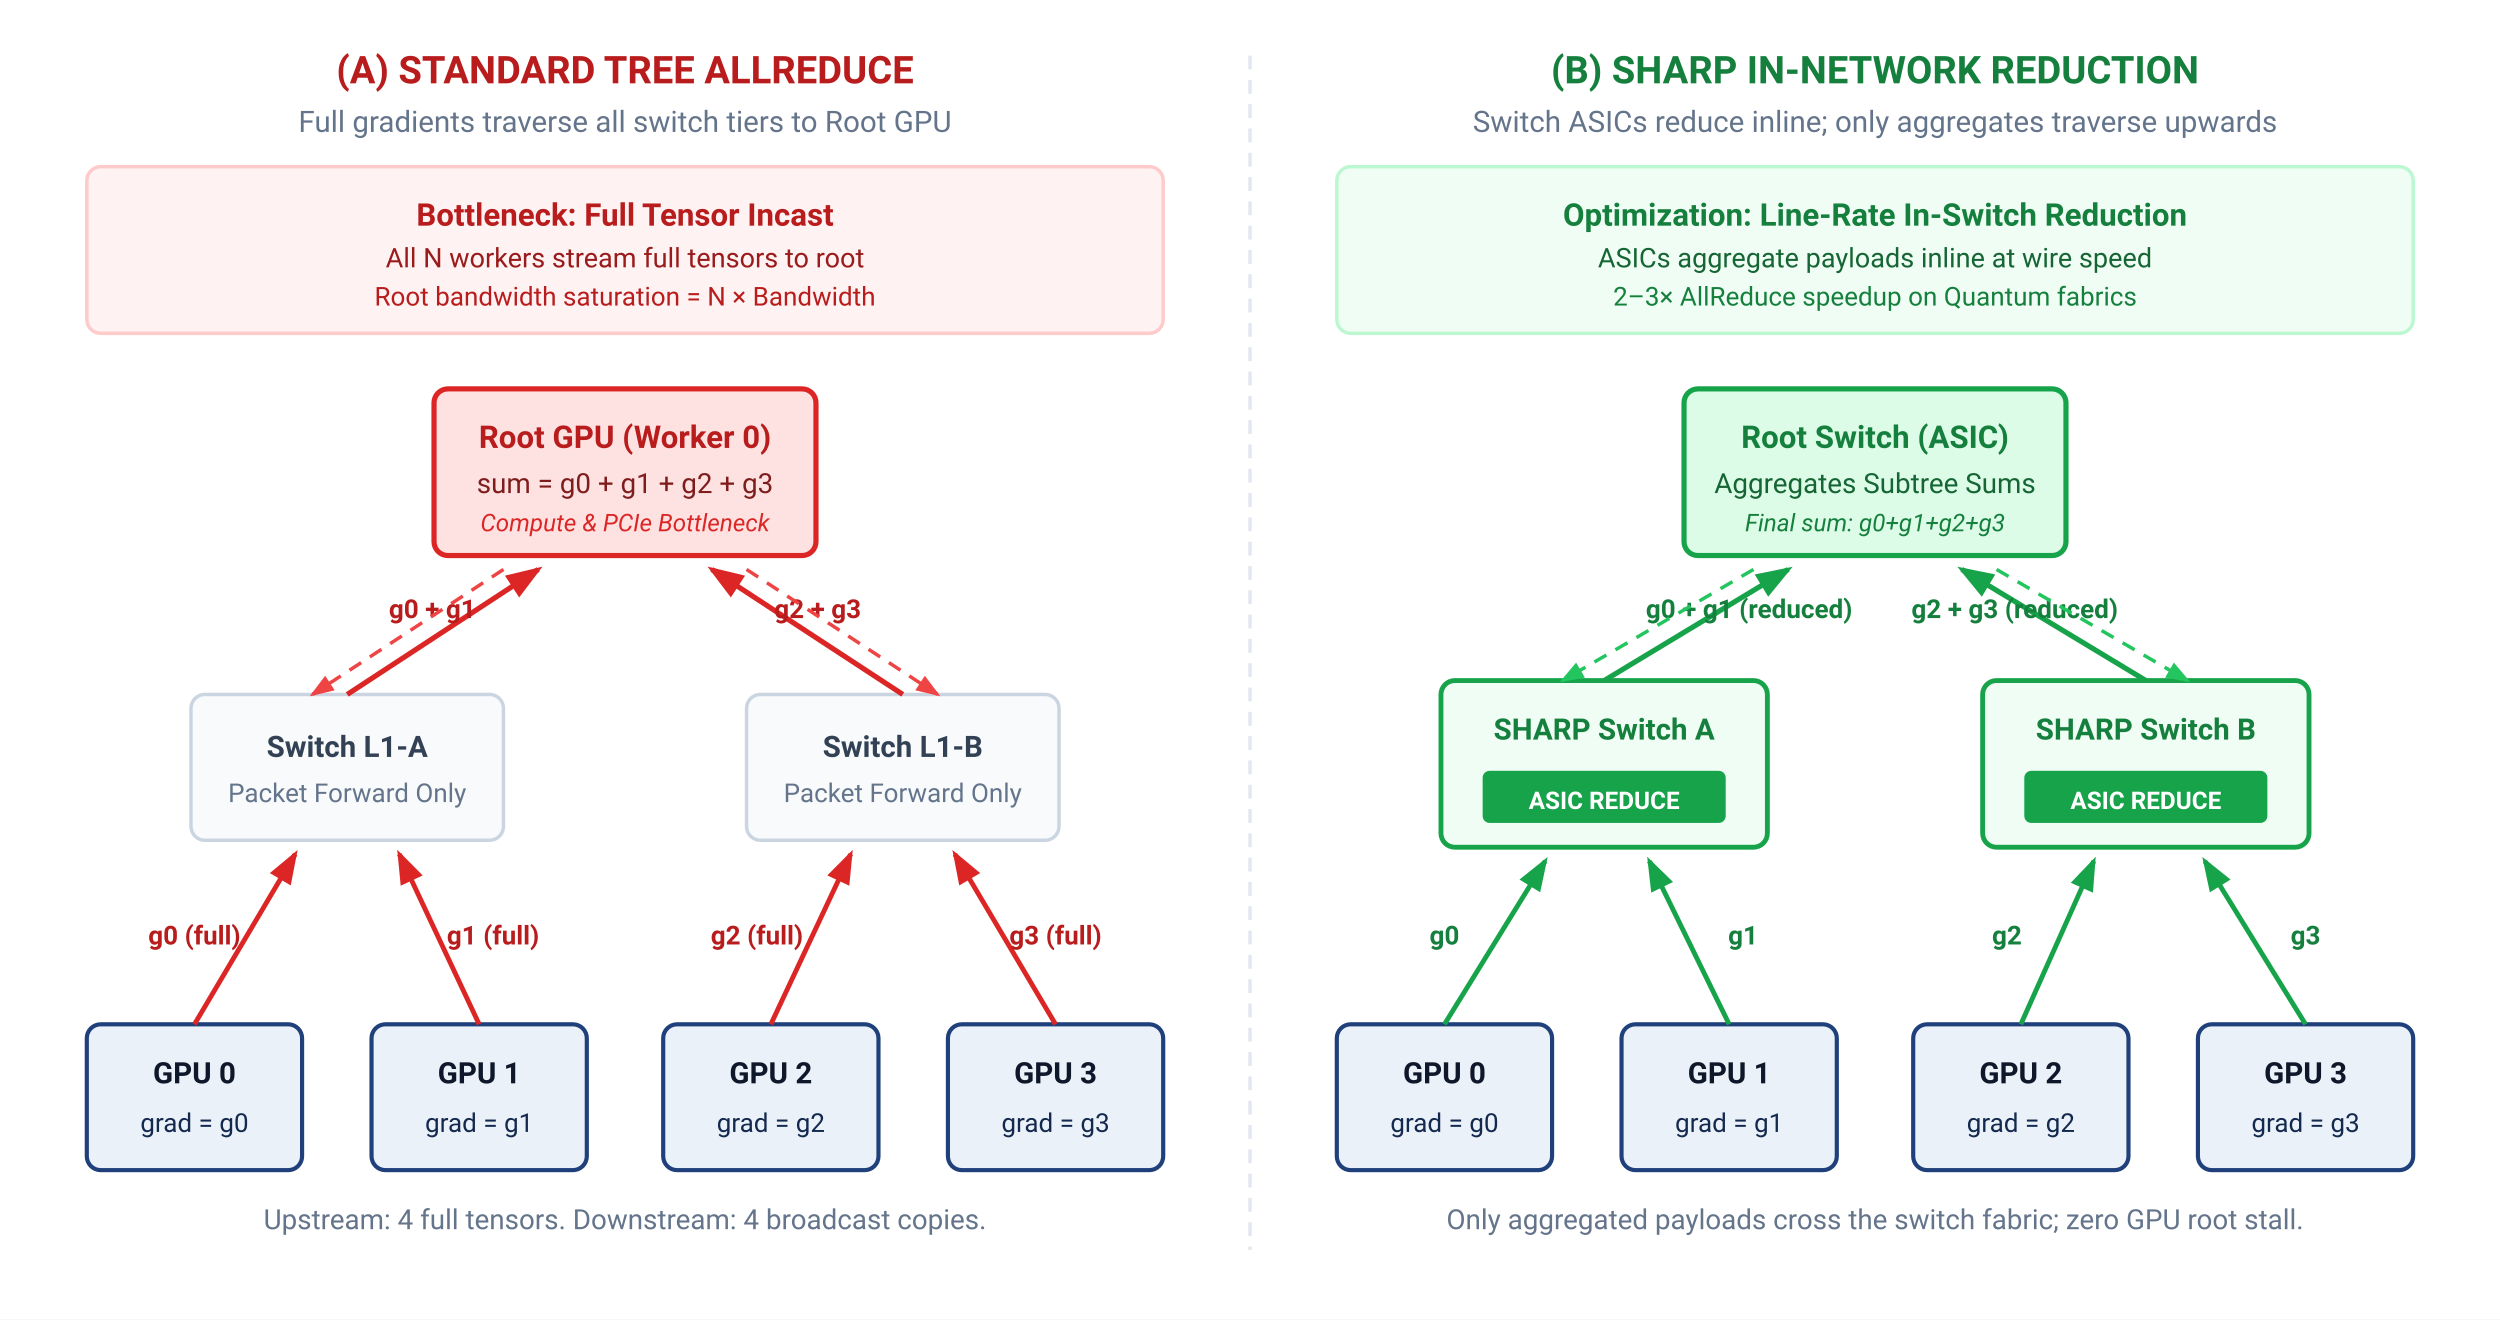
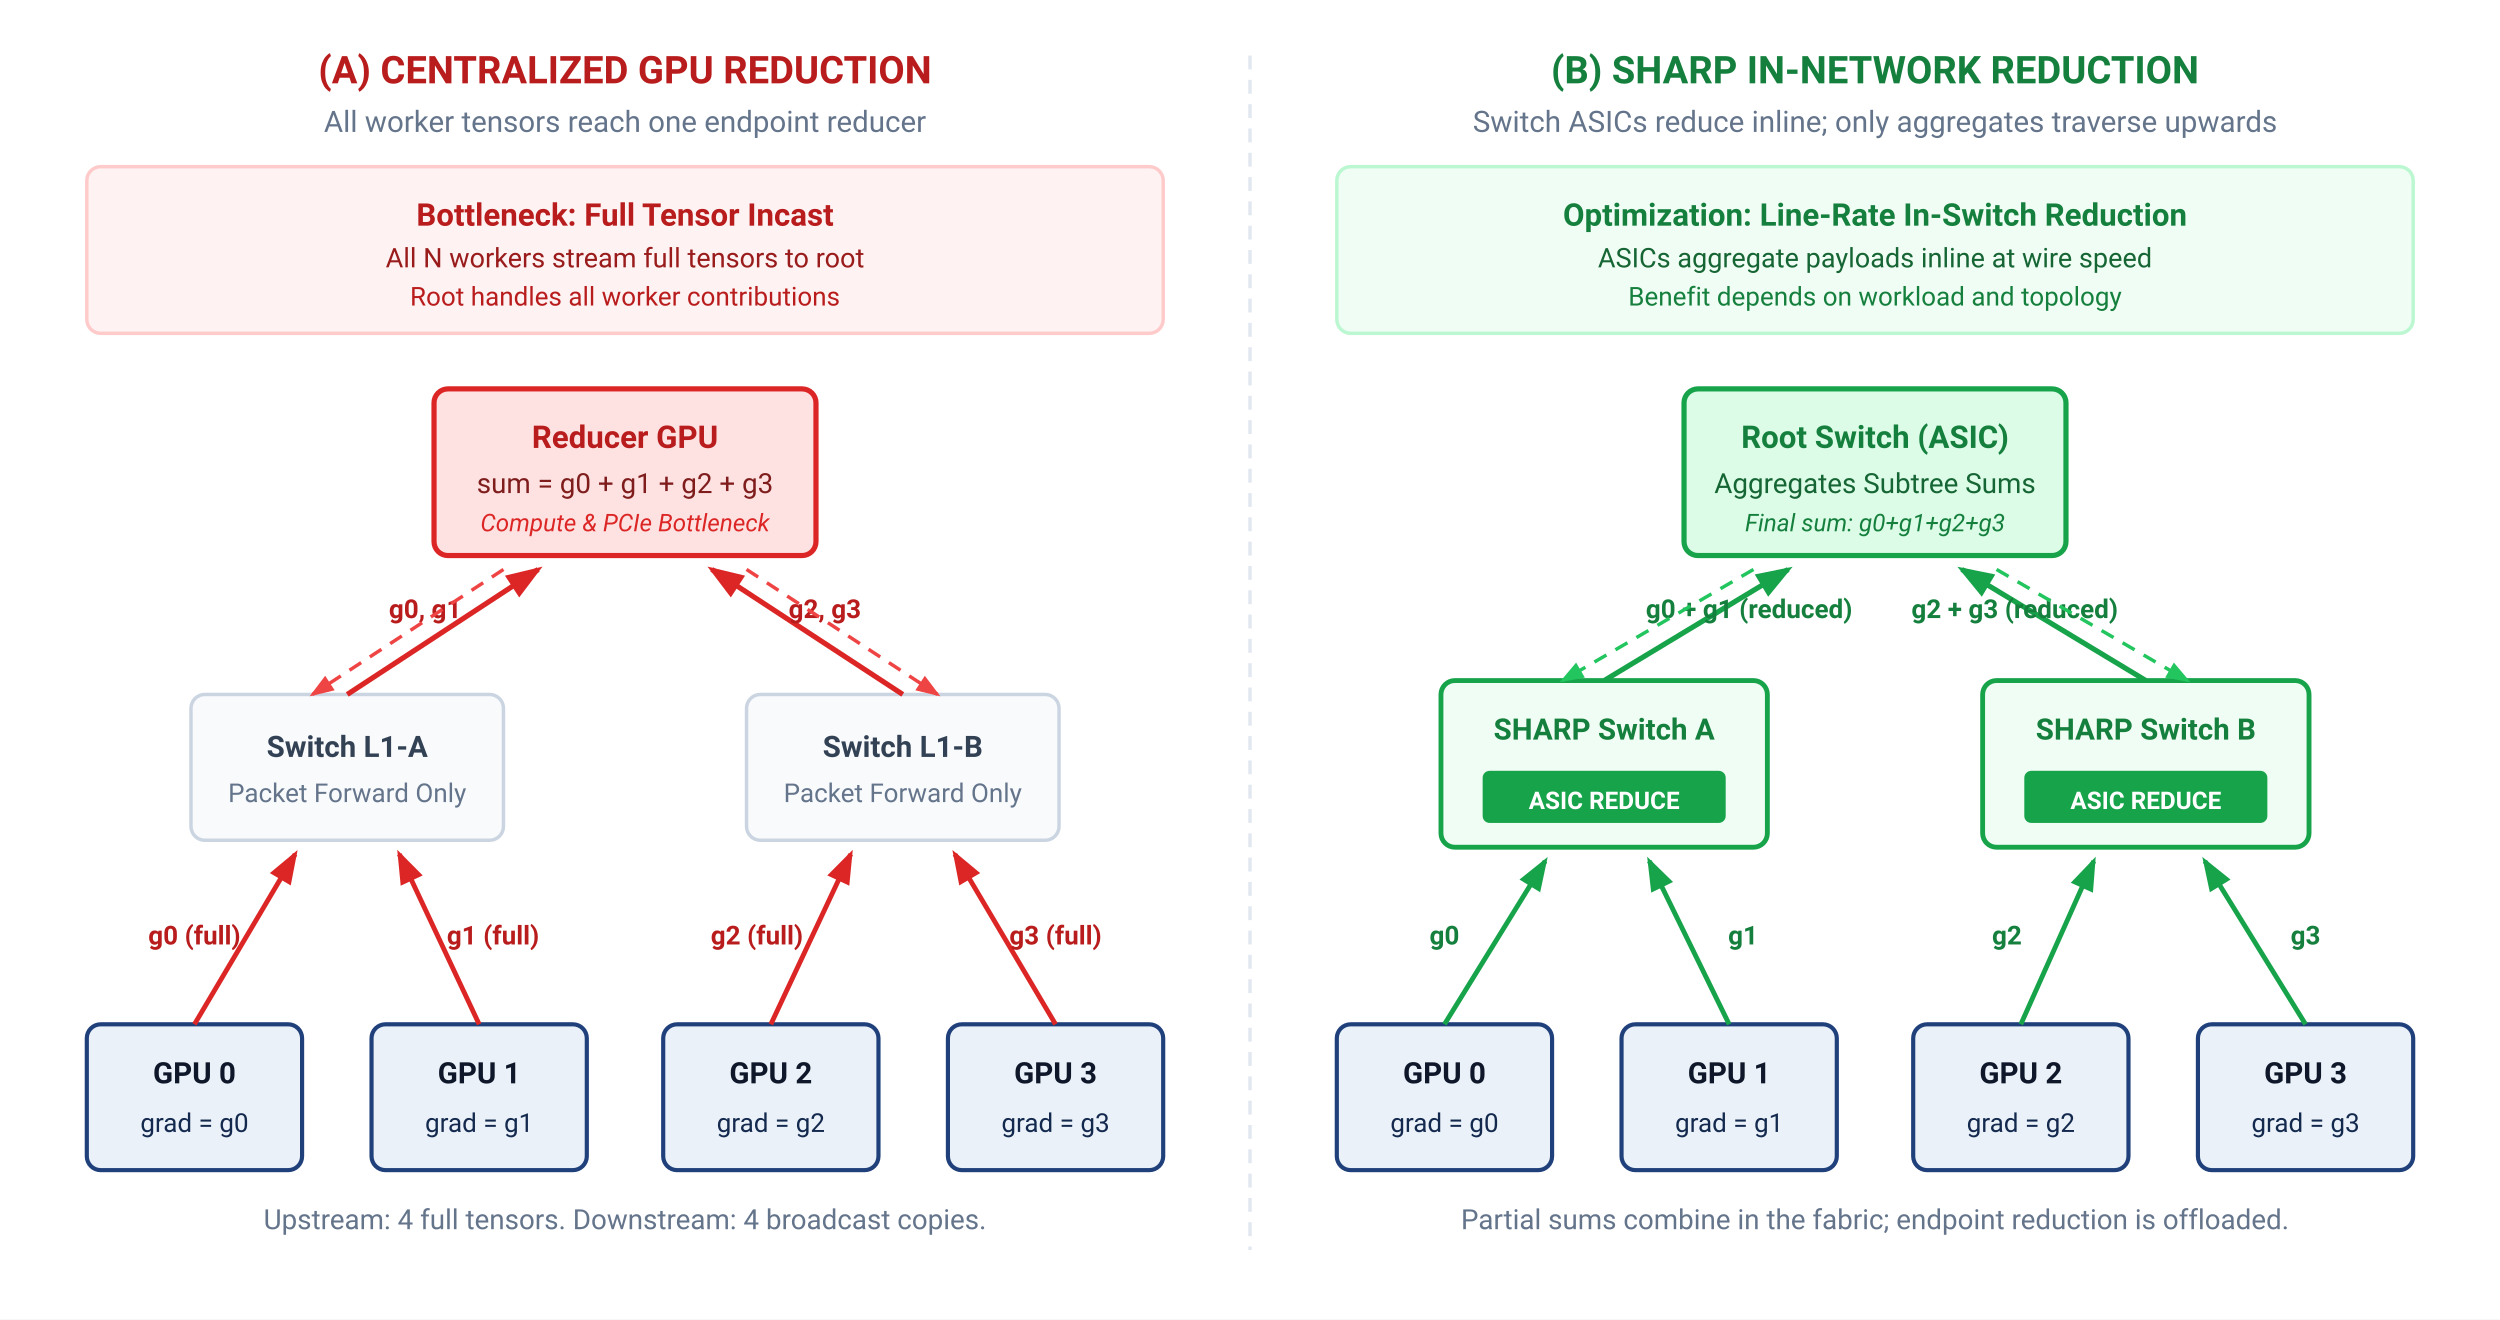
<svg xmlns="http://www.w3.org/2000/svg" viewBox="0 0 720 380" width="100%" height="100%" font-family="Helvetica Neue, Helvetica, Arial, sans-serif">
  <rect width="720" height="380" fill="#ffffff" />
  <defs>
    <marker id="arrow-red" markerWidth="7" markerHeight="5" refX="6" refY="2.5" orient="auto">
      <path d="M0,0 L7,2.5 L0,5 Z" fill="#dc2626" />
    </marker>
    <marker id="arrow-red-dash" markerWidth="7" markerHeight="5" refX="6" refY="2.5" orient="auto">
      <path d="M0,0 L7,2.5 L0,5 Z" fill="#ef4444" />
    </marker>
    <marker id="arrow-green" markerWidth="7" markerHeight="5" refX="6" refY="2.5" orient="auto">
      <path d="M0,0 L7,2.5 L0,5 Z" fill="#16a34a" />
    </marker>
    <marker id="arrow-green-dash" markerWidth="7" markerHeight="5" refX="6" refY="2.5" orient="auto">
      <path d="M0,0 L7,2.5 L0,5 Z" fill="#22c55e" />
    </marker>
  </defs>
  <line x1="360" y1="16" x2="360" y2="360" stroke="#e2e8f0" stroke-dasharray="4 3" stroke-width="1" />
  <g id="left-panel">
-     <text x="180" y="24" text-anchor="middle" font-family="-apple-system, BlinkMacSystemFont, 'Segoe UI', Roboto, sans-serif" font-size="11" font-weight="700" fill="#b91c1c">(A) STANDARD TREE ALLREDUCE</text>
-     <text x="180" y="38" text-anchor="middle" font-family="-apple-system, BlinkMacSystemFont, 'Segoe UI', Roboto, sans-serif" font-size="8.5" fill="#64748b">Full gradients traverse all switch tiers to Root GPU</text>
+     <text x="180" y="24" text-anchor="middle" font-family="-apple-system, BlinkMacSystemFont, 'Segoe UI', Roboto, sans-serif" font-size="11" font-weight="700" fill="#b91c1c">(A) CENTRALIZED GPU REDUCTION</text>
+     <text x="180" y="38" text-anchor="middle" font-family="-apple-system, BlinkMacSystemFont, 'Segoe UI', Roboto, sans-serif" font-size="8.5" fill="#64748b">All worker tensors reach one endpoint reducer</text>
    <rect x="25" y="48" width="310" height="48" rx="4" fill="#fef2f2" stroke="#fecaca" stroke-width="1" />
    <text x="180" y="65" text-anchor="middle" font-family="-apple-system, BlinkMacSystemFont, 'Segoe UI', Roboto, sans-serif" font-size="9" font-weight="700" fill="#b91c1c">Bottleneck: Full Tensor Incast</text>
    <text x="180" y="77" text-anchor="middle" font-family="-apple-system, BlinkMacSystemFont, 'Segoe UI', Roboto, sans-serif" font-size="7.8" fill="#991b1b">All N workers stream full tensors to root</text>
-     <text x="180" y="88" text-anchor="middle" font-family="-apple-system, BlinkMacSystemFont, 'Segoe UI', Roboto, sans-serif" font-size="7.5" fill="#b91c1c">Root bandwidth saturation = N × Bandwidth</text>
+     <text x="180" y="88" text-anchor="middle" font-family="-apple-system, BlinkMacSystemFont, 'Segoe UI', Roboto, sans-serif" font-size="7.5" fill="#b91c1c">Root handles all worker contributions</text>
    <g id="left-root-gpu">
      <rect x="125" y="112" width="110" height="48" rx="4" fill="#fee2e2" stroke="#dc2626" stroke-width="1.5" />
-       <text x="180" y="129" text-anchor="middle" font-family="-apple-system, BlinkMacSystemFont, 'Segoe UI', Roboto, sans-serif" font-size="9" font-weight="700" fill="#b91c1c">Root GPU (Worker 0)</text>
+       <text x="180" y="129" text-anchor="middle" font-family="-apple-system, BlinkMacSystemFont, 'Segoe UI', Roboto, sans-serif" font-size="9" font-weight="700" fill="#b91c1c">Reducer GPU</text>
      <text x="180" y="142" text-anchor="middle" font-family="-apple-system, BlinkMacSystemFont, 'Segoe UI', Roboto, sans-serif" font-size="8" fill="#7f1d1d">sum = g0 + g1 + g2 + g3</text>
      <text x="180" y="153" text-anchor="middle" font-family="-apple-system, BlinkMacSystemFont, 'Segoe UI', Roboto, sans-serif" font-size="7" font-style="italic" fill="#dc2626">Compute &amp; PCIe Bottleneck</text>
    </g>
    <g id="left-l1-switches">
      <rect x="55" y="200" width="90" height="42" rx="4" fill="#f8fafc" stroke="#cbd5e1" stroke-width="1" />
      <text x="100" y="218" text-anchor="middle" font-family="-apple-system, BlinkMacSystemFont, 'Segoe UI', Roboto, sans-serif" font-size="8.5" font-weight="700" fill="#334155">Switch L1-A</text>
      <text x="100" y="231" text-anchor="middle" font-family="-apple-system, BlinkMacSystemFont, 'Segoe UI', Roboto, sans-serif" font-size="7.5" fill="#64748b">Packet Forward Only</text>
      <rect x="215" y="200" width="90" height="42" rx="4" fill="#f8fafc" stroke="#cbd5e1" stroke-width="1" />
      <text x="260" y="218" text-anchor="middle" font-family="-apple-system, BlinkMacSystemFont, 'Segoe UI', Roboto, sans-serif" font-size="8.5" font-weight="700" fill="#334155">Switch L1-B</text>
      <text x="260" y="231" text-anchor="middle" font-family="-apple-system, BlinkMacSystemFont, 'Segoe UI', Roboto, sans-serif" font-size="7.5" fill="#64748b">Packet Forward Only</text>
    </g>
    <g id="left-gpus">
      <rect x="25" y="295" width="62" height="42" rx="4" fill="#EAF1F8" stroke="#1F407A" stroke-width="1.2" />
      <text x="56" y="312" text-anchor="middle" font-family="-apple-system, BlinkMacSystemFont, 'Segoe UI', Roboto, sans-serif" font-size="8.5" font-weight="700" fill="#0f172a">GPU 0</text>
      <text x="56" y="326" text-anchor="middle" font-family="-apple-system, BlinkMacSystemFont, 'Segoe UI', Roboto, sans-serif" font-size="7.5" fill="#14294E">grad = g0</text>
      <rect x="107" y="295" width="62" height="42" rx="4" fill="#EAF1F8" stroke="#1F407A" stroke-width="1.2" />
      <text x="138" y="312" text-anchor="middle" font-family="-apple-system, BlinkMacSystemFont, 'Segoe UI', Roboto, sans-serif" font-size="8.5" font-weight="700" fill="#0f172a">GPU 1</text>
      <text x="138" y="326" text-anchor="middle" font-family="-apple-system, BlinkMacSystemFont, 'Segoe UI', Roboto, sans-serif" font-size="7.5" fill="#14294E">grad = g1</text>
      <rect x="191" y="295" width="62" height="42" rx="4" fill="#EAF1F8" stroke="#1F407A" stroke-width="1.2" />
      <text x="222" y="312" text-anchor="middle" font-family="-apple-system, BlinkMacSystemFont, 'Segoe UI', Roboto, sans-serif" font-size="8.5" font-weight="700" fill="#0f172a">GPU 2</text>
      <text x="222" y="326" text-anchor="middle" font-family="-apple-system, BlinkMacSystemFont, 'Segoe UI', Roboto, sans-serif" font-size="7.5" fill="#14294E">grad = g2</text>
      <rect x="273" y="295" width="62" height="42" rx="4" fill="#EAF1F8" stroke="#1F407A" stroke-width="1.2" />
      <text x="304" y="312" text-anchor="middle" font-family="-apple-system, BlinkMacSystemFont, 'Segoe UI', Roboto, sans-serif" font-size="8.5" font-weight="700" fill="#0f172a">GPU 3</text>
      <text x="304" y="326" text-anchor="middle" font-family="-apple-system, BlinkMacSystemFont, 'Segoe UI', Roboto, sans-serif" font-size="7.5" fill="#14294E">grad = g3</text>
    </g>
    <line x1="56" y1="295" x2="85" y2="246" stroke="#dc2626" stroke-width="1.4" marker-end="url(#arrow-red)" />
    <line x1="138" y1="295" x2="115" y2="246" stroke="#dc2626" stroke-width="1.4" marker-end="url(#arrow-red)" />
    <line x1="222" y1="295" x2="245" y2="246" stroke="#dc2626" stroke-width="1.4" marker-end="url(#arrow-red)" />
    <line x1="304" y1="295" x2="275" y2="246" stroke="#dc2626" stroke-width="1.4" marker-end="url(#arrow-red)" />
    <text x="56" y="272" text-anchor="middle" font-family="-apple-system, BlinkMacSystemFont, 'Segoe UI', Roboto, sans-serif" font-size="7.5" font-weight="600" fill="#b91c1c">g0 (full)</text>
    <text x="142" y="272" text-anchor="middle" font-family="-apple-system, BlinkMacSystemFont, 'Segoe UI', Roboto, sans-serif" font-size="7.5" font-weight="600" fill="#b91c1c">g1 (full)</text>
    <text x="218" y="272" text-anchor="middle" font-family="-apple-system, BlinkMacSystemFont, 'Segoe UI', Roboto, sans-serif" font-size="7.5" font-weight="600" fill="#b91c1c">g2 (full)</text>
    <text x="304" y="272" text-anchor="middle" font-family="-apple-system, BlinkMacSystemFont, 'Segoe UI', Roboto, sans-serif" font-size="7.5" font-weight="600" fill="#b91c1c">g3 (full)</text>
    <line x1="100" y1="200" x2="155" y2="164" stroke="#dc2626" stroke-width="1.5" marker-end="url(#arrow-red)" />
    <line x1="260" y1="200" x2="205" y2="164" stroke="#dc2626" stroke-width="1.5" marker-end="url(#arrow-red)" />
-     <text x="112" y="178" font-family="-apple-system, BlinkMacSystemFont, 'Segoe UI', Roboto, sans-serif" font-size="7.5" font-weight="600" fill="#b91c1c">g0 + g1</text>
-     <text x="248" y="178" text-anchor="end" font-family="-apple-system, BlinkMacSystemFont, 'Segoe UI', Roboto, sans-serif" font-size="7.5" font-weight="600" fill="#b91c1c">g2 + g3</text>
+     <text x="112" y="178" font-family="-apple-system, BlinkMacSystemFont, 'Segoe UI', Roboto, sans-serif" font-size="7.5" font-weight="600" fill="#b91c1c">g0, g1</text>
+     <text x="248" y="178" text-anchor="end" font-family="-apple-system, BlinkMacSystemFont, 'Segoe UI', Roboto, sans-serif" font-size="7.5" font-weight="600" fill="#b91c1c">g2, g3</text>
    <path d="M 145 164 L 90 200" stroke="#ef4444" stroke-width="1" stroke-dasharray="4 3" marker-end="url(#arrow-red-dash)" />
    <path d="M 215 164 L 270 200" stroke="#ef4444" stroke-width="1" stroke-dasharray="4 3" marker-end="url(#arrow-red-dash)" />
    <text x="180" y="354" text-anchor="middle" font-family="-apple-system, BlinkMacSystemFont, 'Segoe UI', Roboto, sans-serif" font-size="8" fill="#64748b">Upstream: 4 full tensors. Downstream: 4 broadcast copies.</text>
  </g>
  <g id="right-panel">
    <text x="540" y="24" text-anchor="middle" font-family="-apple-system, BlinkMacSystemFont, 'Segoe UI', Roboto, sans-serif" font-size="11" font-weight="700" fill="#15803d">(B) SHARP IN-NETWORK REDUCTION</text>
    <text x="540" y="38" text-anchor="middle" font-family="-apple-system, BlinkMacSystemFont, 'Segoe UI', Roboto, sans-serif" font-size="8.5" fill="#64748b">Switch ASICs reduce inline; only aggregates traverse upwards</text>
    <rect x="385" y="48" width="310" height="48" rx="4" fill="#f0fdf4" stroke="#bbf7d0" stroke-width="1" />
    <text x="540" y="65" text-anchor="middle" font-family="-apple-system, BlinkMacSystemFont, 'Segoe UI', Roboto, sans-serif" font-size="9" font-weight="700" fill="#15803d">Optimization: Line-Rate In-Switch Reduction</text>
    <text x="540" y="77" text-anchor="middle" font-family="-apple-system, BlinkMacSystemFont, 'Segoe UI', Roboto, sans-serif" font-size="7.8" fill="#166534">ASICs aggregate payloads inline at wire speed</text>
-     <text x="540" y="88" text-anchor="middle" font-family="-apple-system, BlinkMacSystemFont, 'Segoe UI', Roboto, sans-serif" font-size="7.5" fill="#15803d">2–3× AllReduce speedup on Quantum fabrics</text>
+     <text x="540" y="88" text-anchor="middle" font-family="-apple-system, BlinkMacSystemFont, 'Segoe UI', Roboto, sans-serif" font-size="7.5" fill="#15803d">Benefit depends on workload and topology</text>
    <g id="right-root-switch">
      <rect x="485" y="112" width="110" height="48" rx="4" fill="#dcfce7" stroke="#16a34a" stroke-width="1.5" />
      <text x="540" y="129" text-anchor="middle" font-family="-apple-system, BlinkMacSystemFont, 'Segoe UI', Roboto, sans-serif" font-size="9" font-weight="700" fill="#15803d">Root Switch (ASIC)</text>
      <text x="540" y="142" text-anchor="middle" font-family="-apple-system, BlinkMacSystemFont, 'Segoe UI', Roboto, sans-serif" font-size="8" fill="#166534">Aggregates Subtree Sums</text>
      <text x="540" y="153" text-anchor="middle" font-family="-apple-system, BlinkMacSystemFont, 'Segoe UI', Roboto, sans-serif" font-size="7" font-style="italic" fill="#15803d">Final sum: g0+g1+g2+g3</text>
    </g>
    <g id="right-sharp-switches">
      <rect x="415" y="196" width="94" height="48" rx="4" fill="#f0fdf4" stroke="#16a34a" stroke-width="1.4" />
      <text x="462" y="213" text-anchor="middle" font-family="-apple-system, BlinkMacSystemFont, 'Segoe UI', Roboto, sans-serif" font-size="8.5" font-weight="700" fill="#15803d">SHARP Switch A</text>
      <rect x="427" y="222" width="70" height="15" rx="2" fill="#16a34a" />
      <text x="462" y="233" text-anchor="middle" font-family="-apple-system, BlinkMacSystemFont, 'Segoe UI', Roboto, sans-serif" font-size="7" font-weight="700" fill="#ffffff">ASIC REDUCE</text>
      <rect x="571" y="196" width="94" height="48" rx="4" fill="#f0fdf4" stroke="#16a34a" stroke-width="1.4" />
      <text x="618" y="213" text-anchor="middle" font-family="-apple-system, BlinkMacSystemFont, 'Segoe UI', Roboto, sans-serif" font-size="8.5" font-weight="700" fill="#15803d">SHARP Switch B</text>
      <rect x="583" y="222" width="70" height="15" rx="2" fill="#16a34a" />
      <text x="618" y="233" text-anchor="middle" font-family="-apple-system, BlinkMacSystemFont, 'Segoe UI', Roboto, sans-serif" font-size="7" font-weight="700" fill="#ffffff">ASIC REDUCE</text>
    </g>
    <g id="right-gpus">
      <rect x="385" y="295" width="62" height="42" rx="4" fill="#EAF1F8" stroke="#1F407A" stroke-width="1.2" />
      <text x="416" y="312" text-anchor="middle" font-family="-apple-system, BlinkMacSystemFont, 'Segoe UI', Roboto, sans-serif" font-size="8.5" font-weight="700" fill="#0f172a">GPU 0</text>
      <text x="416" y="326" text-anchor="middle" font-family="-apple-system, BlinkMacSystemFont, 'Segoe UI', Roboto, sans-serif" font-size="7.5" fill="#14294E">grad = g0</text>
      <rect x="467" y="295" width="62" height="42" rx="4" fill="#EAF1F8" stroke="#1F407A" stroke-width="1.2" />
      <text x="498" y="312" text-anchor="middle" font-family="-apple-system, BlinkMacSystemFont, 'Segoe UI', Roboto, sans-serif" font-size="8.5" font-weight="700" fill="#0f172a">GPU 1</text>
      <text x="498" y="326" text-anchor="middle" font-family="-apple-system, BlinkMacSystemFont, 'Segoe UI', Roboto, sans-serif" font-size="7.5" fill="#14294E">grad = g1</text>
      <rect x="551" y="295" width="62" height="42" rx="4" fill="#EAF1F8" stroke="#1F407A" stroke-width="1.2" />
      <text x="582" y="312" text-anchor="middle" font-family="-apple-system, BlinkMacSystemFont, 'Segoe UI', Roboto, sans-serif" font-size="8.5" font-weight="700" fill="#0f172a">GPU 2</text>
      <text x="582" y="326" text-anchor="middle" font-family="-apple-system, BlinkMacSystemFont, 'Segoe UI', Roboto, sans-serif" font-size="7.5" fill="#14294E">grad = g2</text>
      <rect x="633" y="295" width="62" height="42" rx="4" fill="#EAF1F8" stroke="#1F407A" stroke-width="1.2" />
      <text x="664" y="312" text-anchor="middle" font-family="-apple-system, BlinkMacSystemFont, 'Segoe UI', Roboto, sans-serif" font-size="8.5" font-weight="700" fill="#0f172a">GPU 3</text>
      <text x="664" y="326" text-anchor="middle" font-family="-apple-system, BlinkMacSystemFont, 'Segoe UI', Roboto, sans-serif" font-size="7.5" fill="#14294E">grad = g3</text>
    </g>
    <line x1="416" y1="295" x2="445" y2="248" stroke="#16a34a" stroke-width="1.4" marker-end="url(#arrow-green)" />
    <line x1="498" y1="295" x2="475" y2="248" stroke="#16a34a" stroke-width="1.4" marker-end="url(#arrow-green)" />
    <line x1="582" y1="295" x2="603" y2="248" stroke="#16a34a" stroke-width="1.4" marker-end="url(#arrow-green)" />
    <line x1="664" y1="295" x2="635" y2="248" stroke="#16a34a" stroke-width="1.4" marker-end="url(#arrow-green)" />
    <text x="416" y="272" text-anchor="middle" font-family="-apple-system, BlinkMacSystemFont, 'Segoe UI', Roboto, sans-serif" font-size="7.5" font-weight="600" fill="#15803d">g0</text>
    <text x="502" y="272" text-anchor="middle" font-family="-apple-system, BlinkMacSystemFont, 'Segoe UI', Roboto, sans-serif" font-size="7.5" font-weight="600" fill="#15803d">g1</text>
    <text x="578" y="272" text-anchor="middle" font-family="-apple-system, BlinkMacSystemFont, 'Segoe UI', Roboto, sans-serif" font-size="7.5" font-weight="600" fill="#15803d">g2</text>
    <text x="664" y="272" text-anchor="middle" font-family="-apple-system, BlinkMacSystemFont, 'Segoe UI', Roboto, sans-serif" font-size="7.5" font-weight="600" fill="#15803d">g3</text>
    <line x1="462" y1="196" x2="515" y2="164" stroke="#16a34a" stroke-width="1.5" marker-end="url(#arrow-green)" />
    <line x1="618" y1="196" x2="565" y2="164" stroke="#16a34a" stroke-width="1.5" marker-end="url(#arrow-green)" />
    <text x="474" y="178" font-family="-apple-system, BlinkMacSystemFont, 'Segoe UI', Roboto, sans-serif" font-size="7.5" font-weight="700" fill="#15803d">g0 + g1 (reduced)</text>
    <text x="610" y="178" text-anchor="end" font-family="-apple-system, BlinkMacSystemFont, 'Segoe UI', Roboto, sans-serif" font-size="7.5" font-weight="700" fill="#15803d">g2 + g3 (reduced)</text>
    <path d="M 505 164 L 450 196" stroke="#22c55e" stroke-width="1" stroke-dasharray="4 3" marker-end="url(#arrow-green-dash)" />
    <path d="M 575 164 L 630 196" stroke="#22c55e" stroke-width="1" stroke-dasharray="4 3" marker-end="url(#arrow-green-dash)" />
-     <text x="540" y="354" text-anchor="middle" font-family="-apple-system, BlinkMacSystemFont, 'Segoe UI', Roboto, sans-serif" font-size="8" fill="#64748b">Only aggregated payloads cross the switch fabric; zero GPU root stall.</text>
+     <text x="540" y="354" text-anchor="middle" font-family="-apple-system, BlinkMacSystemFont, 'Segoe UI', Roboto, sans-serif" font-size="8" fill="#64748b">Partial sums combine in the fabric; endpoint reduction is offloaded.</text>
  </g>
</svg>
